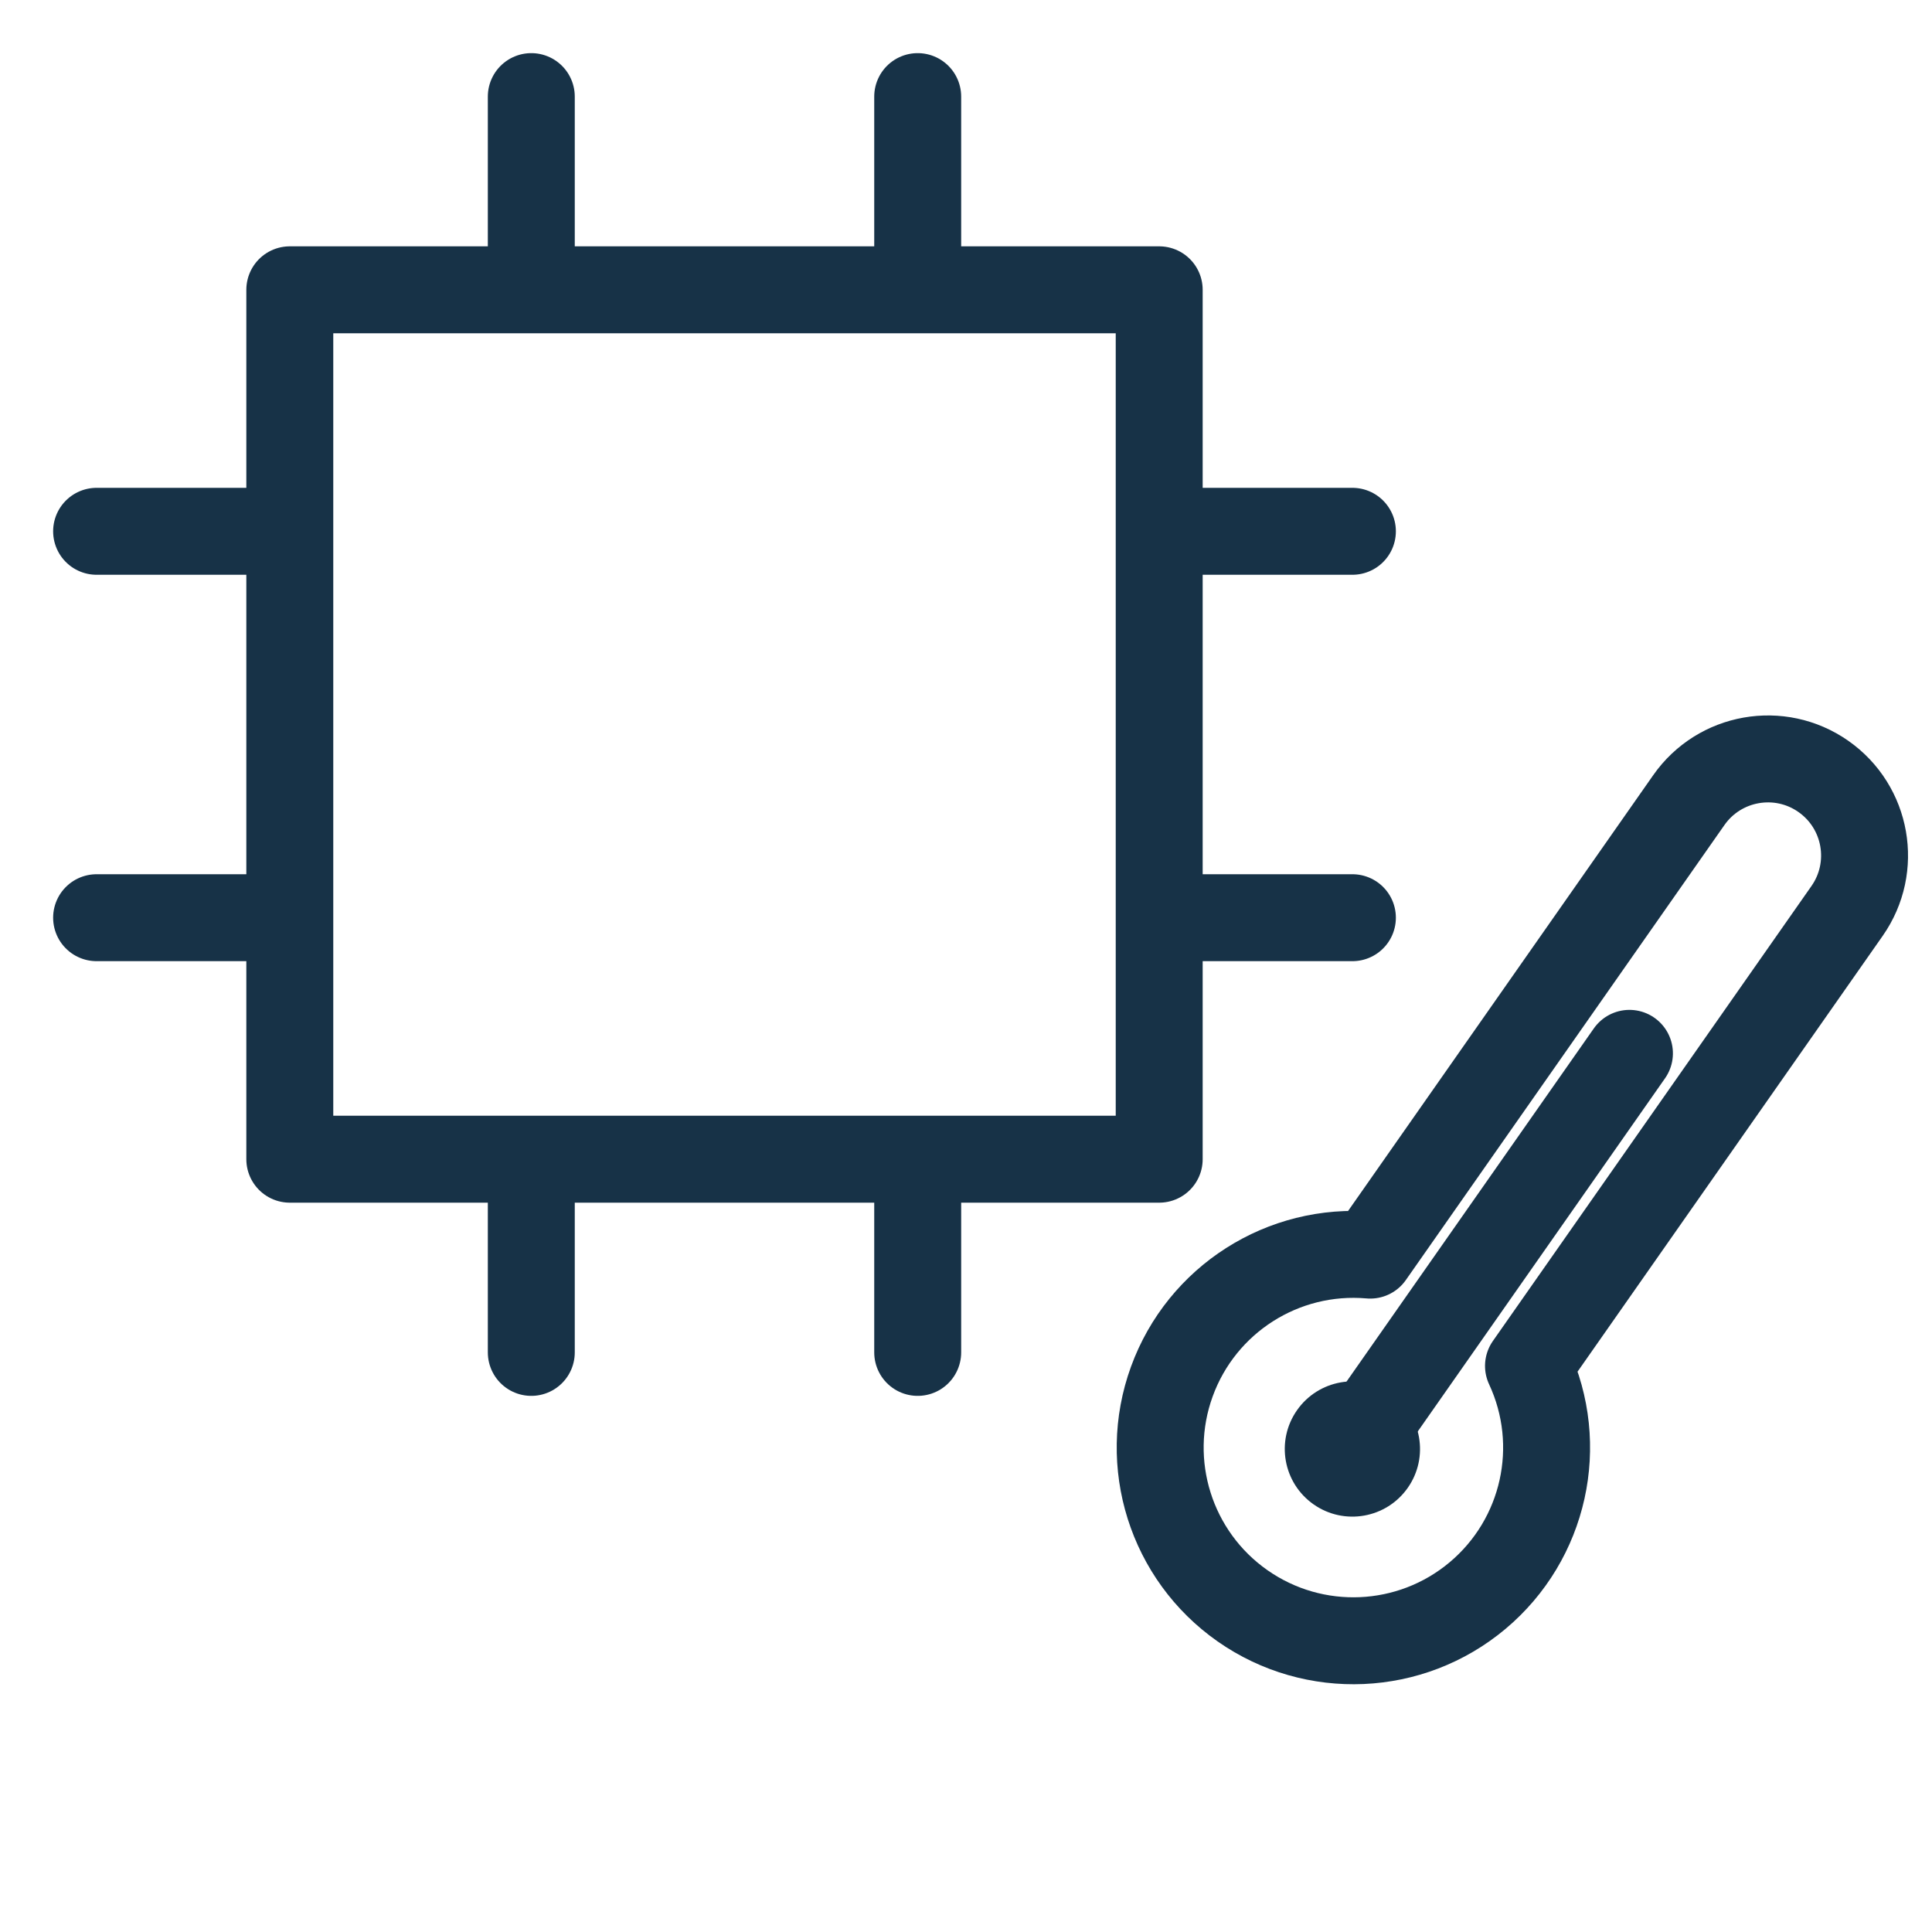
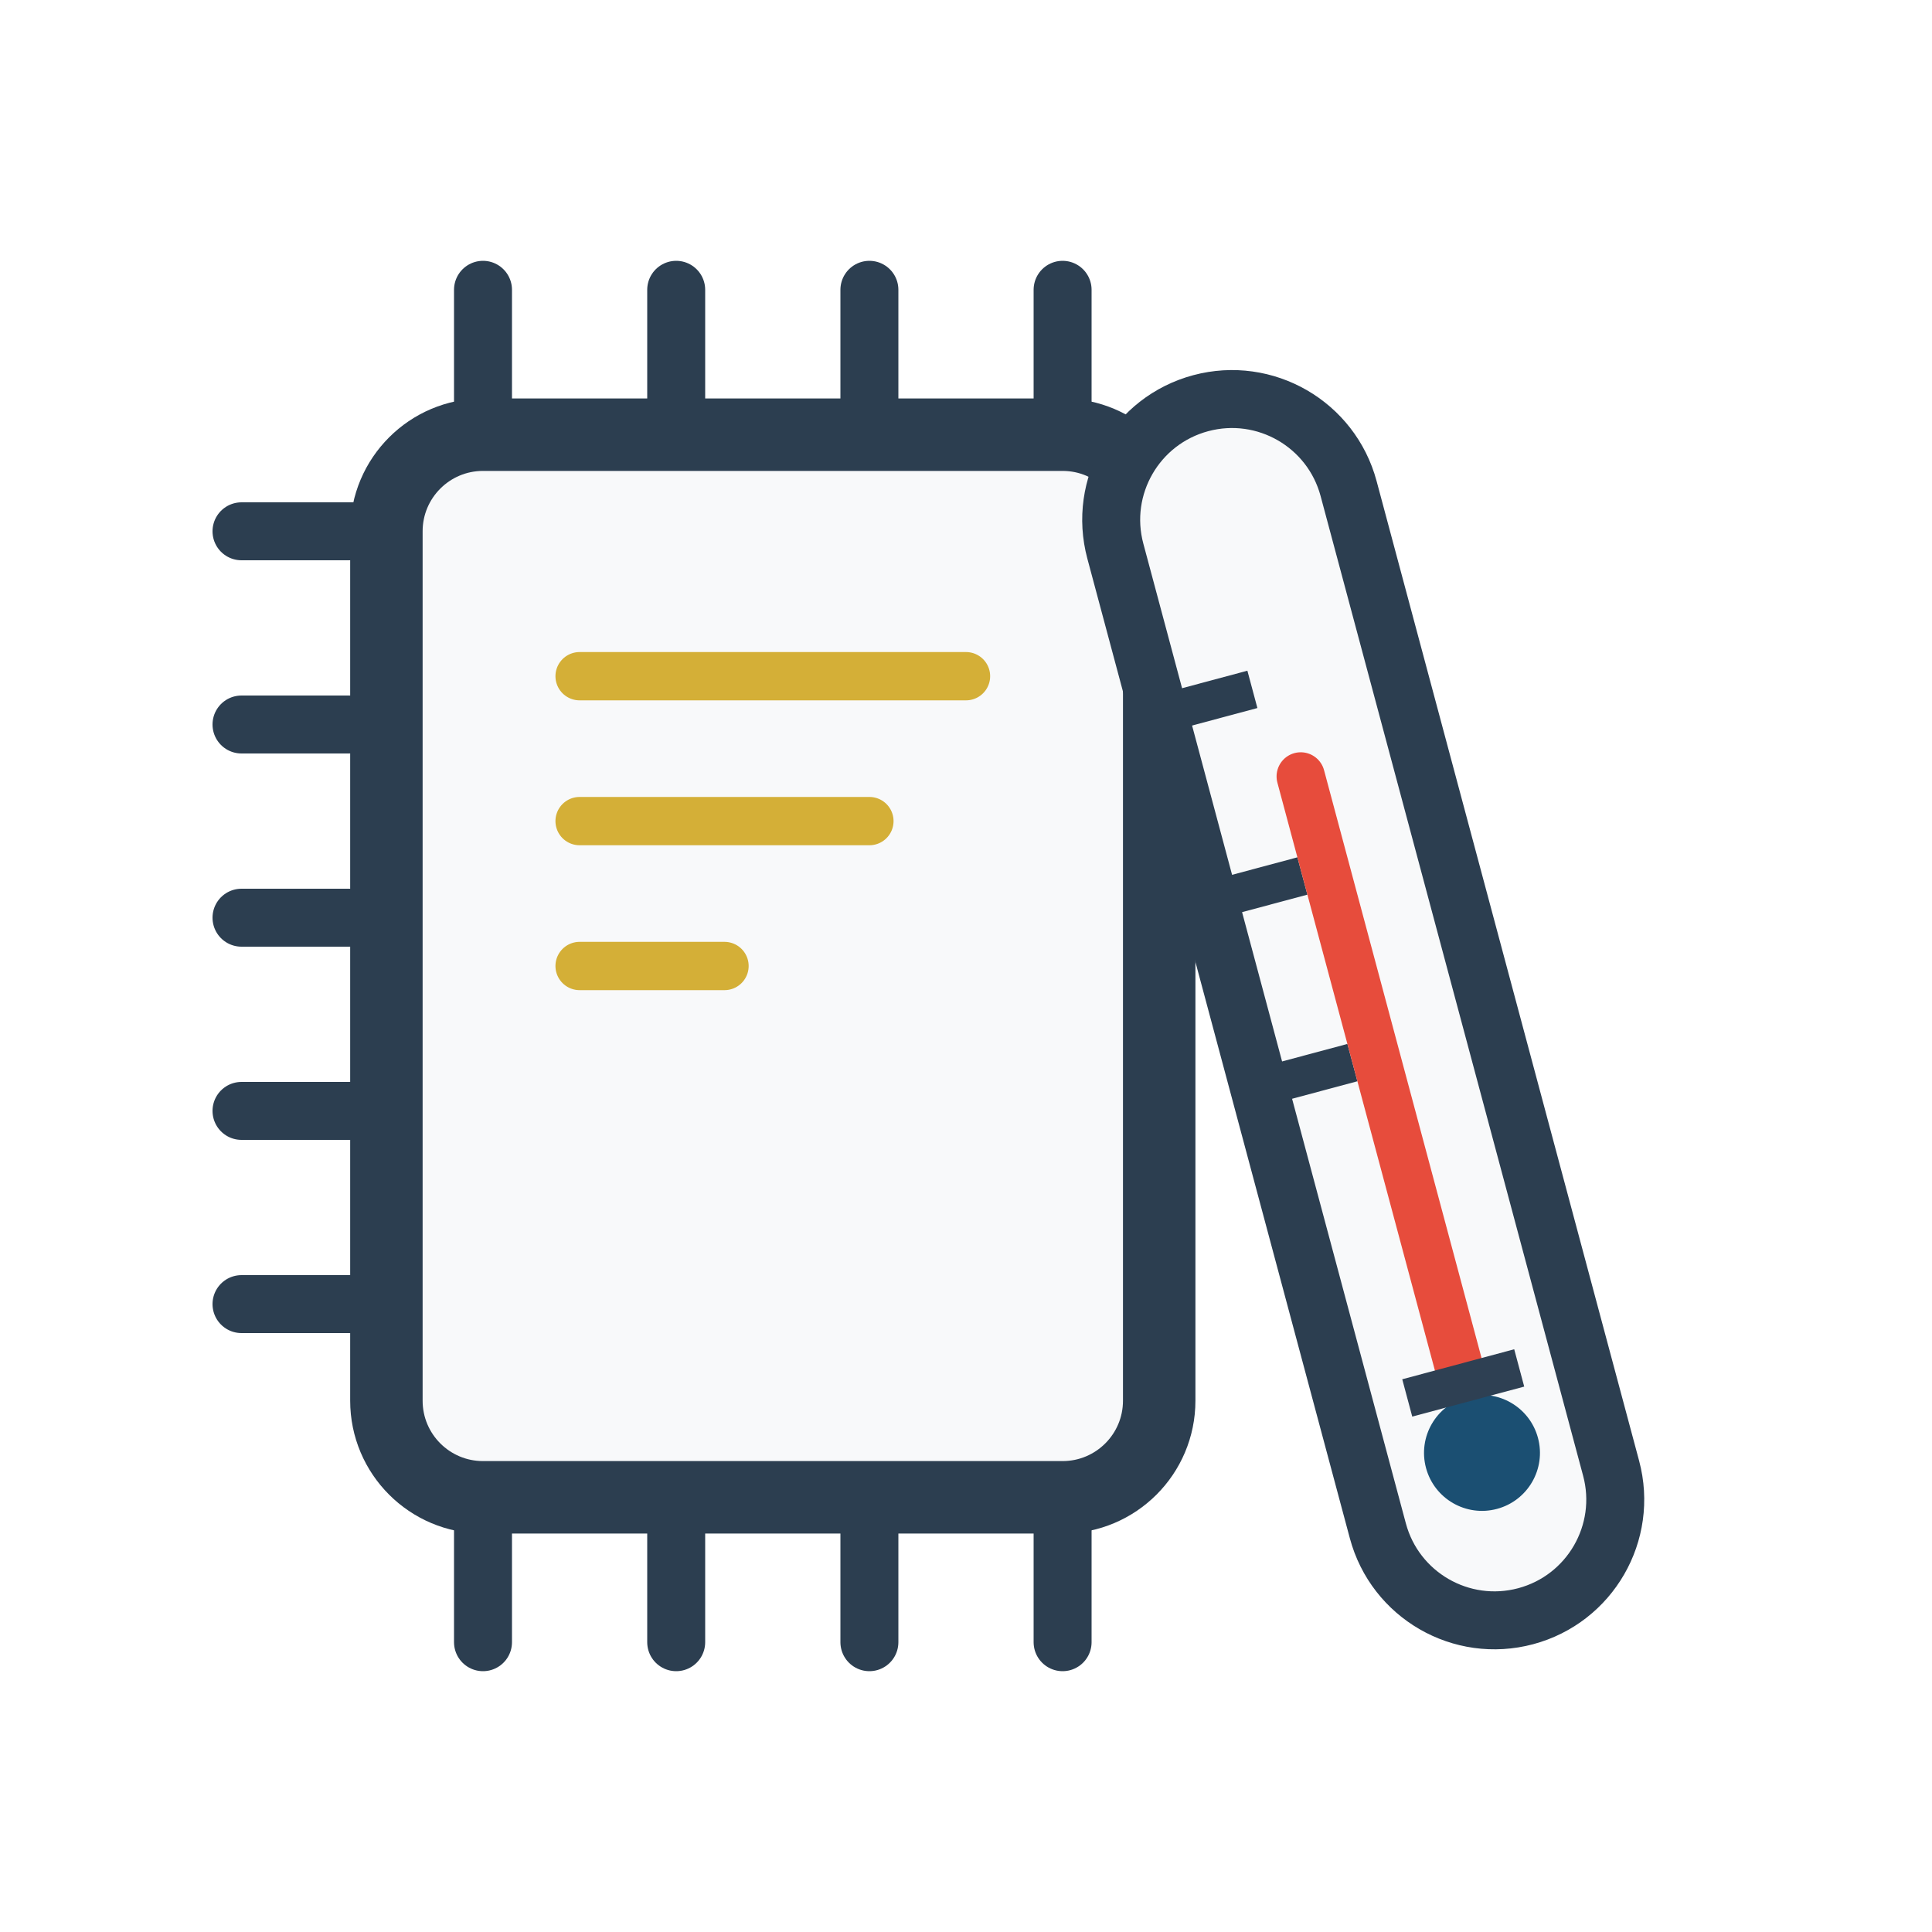
- <svg xmlns="http://www.w3.org/2000/svg" viewBox="0 0 40 40" fill="none" stroke="currentColor" stroke-width="1.8" stroke-linecap="round" stroke-linejoin="round">
-   <style>svg{color:#173247}@media(prefers-color-scheme:dark){svg{color:#edf3f8}}</style>
-   <path d="M6 6h18v18H6zM11 2v4m8-4v4M11 24v4m8-4v4M2 11h4m-4 8h4M24 11h4m-4 8h4" />
-   <g transform="rotate(35 28 30)">
-     <path d="M26 26.5V15a2 2 0 0 1 4 0v11.5a4 4 0 1 1-4 0Z" />
-     <path d="M28 20v10" />
-     <circle cx="28" cy="30" r="1.4" fill="currentColor" stroke="none" />
+ <svg xmlns="http://www.w3.org/2000/svg" viewBox="0 0 40 40" width="40" height="40">
+   <rect width="40" height="40" fill="none" />
+   <g stroke="#2C3E50" stroke-width="1.2" stroke-linecap="round">
+     <line x1="10" y1="6" x2="10" y2="9" />
+     <line x1="14" y1="6" x2="14" y2="9" />
+     <line x1="18" y1="6" x2="18" y2="9" />
+     <line x1="22" y1="6" x2="22" y2="9" />
+     <line x1="10" y1="31" x2="10" y2="34" />
+     <line x1="14" y1="31" x2="14" y2="34" />
+     <line x1="18" y1="31" x2="18" y2="34" />
+     <line x1="22" y1="31" x2="22" y2="34" />
+     <line x1="5" y1="11" x2="8" y2="11" />
+     <line x1="5" y1="15" x2="8" y2="15" />
+     <line x1="5" y1="19" x2="8" y2="19" />
+     <line x1="5" y1="23" x2="8" y2="23" />
+     <line x1="5" y1="27" x2="8" y2="27" />
+   </g>
+   <rect x="8" y="9" width="16" height="22" rx="2" fill="#F8F9FA" stroke="#2C3E50" stroke-width="1.5" />
+   <g fill="none" stroke="#D4AF37" stroke-width="1" stroke-linecap="round">
+     <line x1="12" y1="14" x2="20" y2="14" />
+     <line x1="12" y1="17" x2="18" y2="17" />
+     <line x1="12" y1="20" x2="15" y2="20" />
+   </g>
+   <g transform="rotate(-15 28 22)">
+     <rect x="26" y="8" width="5" height="26" rx="2.5" fill="#F8F9FA" stroke="#2C3E50" stroke-width="1.2" />
+     <line x1="26" y1="14" x2="28" y2="14" stroke="#2C3E50" stroke-width="0.8" />
+     <line x1="26" y1="18" x2="28" y2="18" stroke="#2C3E50" stroke-width="0.8" />
+     <line x1="26" y1="22" x2="28" y2="22" stroke="#2C3E50" stroke-width="0.8" />
+     <line x1="28.5" y1="16" x2="28.5" y2="29" stroke="#E74C3C" stroke-width="1" stroke-linecap="round" />
+     <circle cx="28.5" cy="30.5" r="1.2" fill="#1B4F72" />
+     <path d="M27.3 29 H29.7" stroke="#2E4053" stroke-width="0.8" />
  </g>
</svg>
